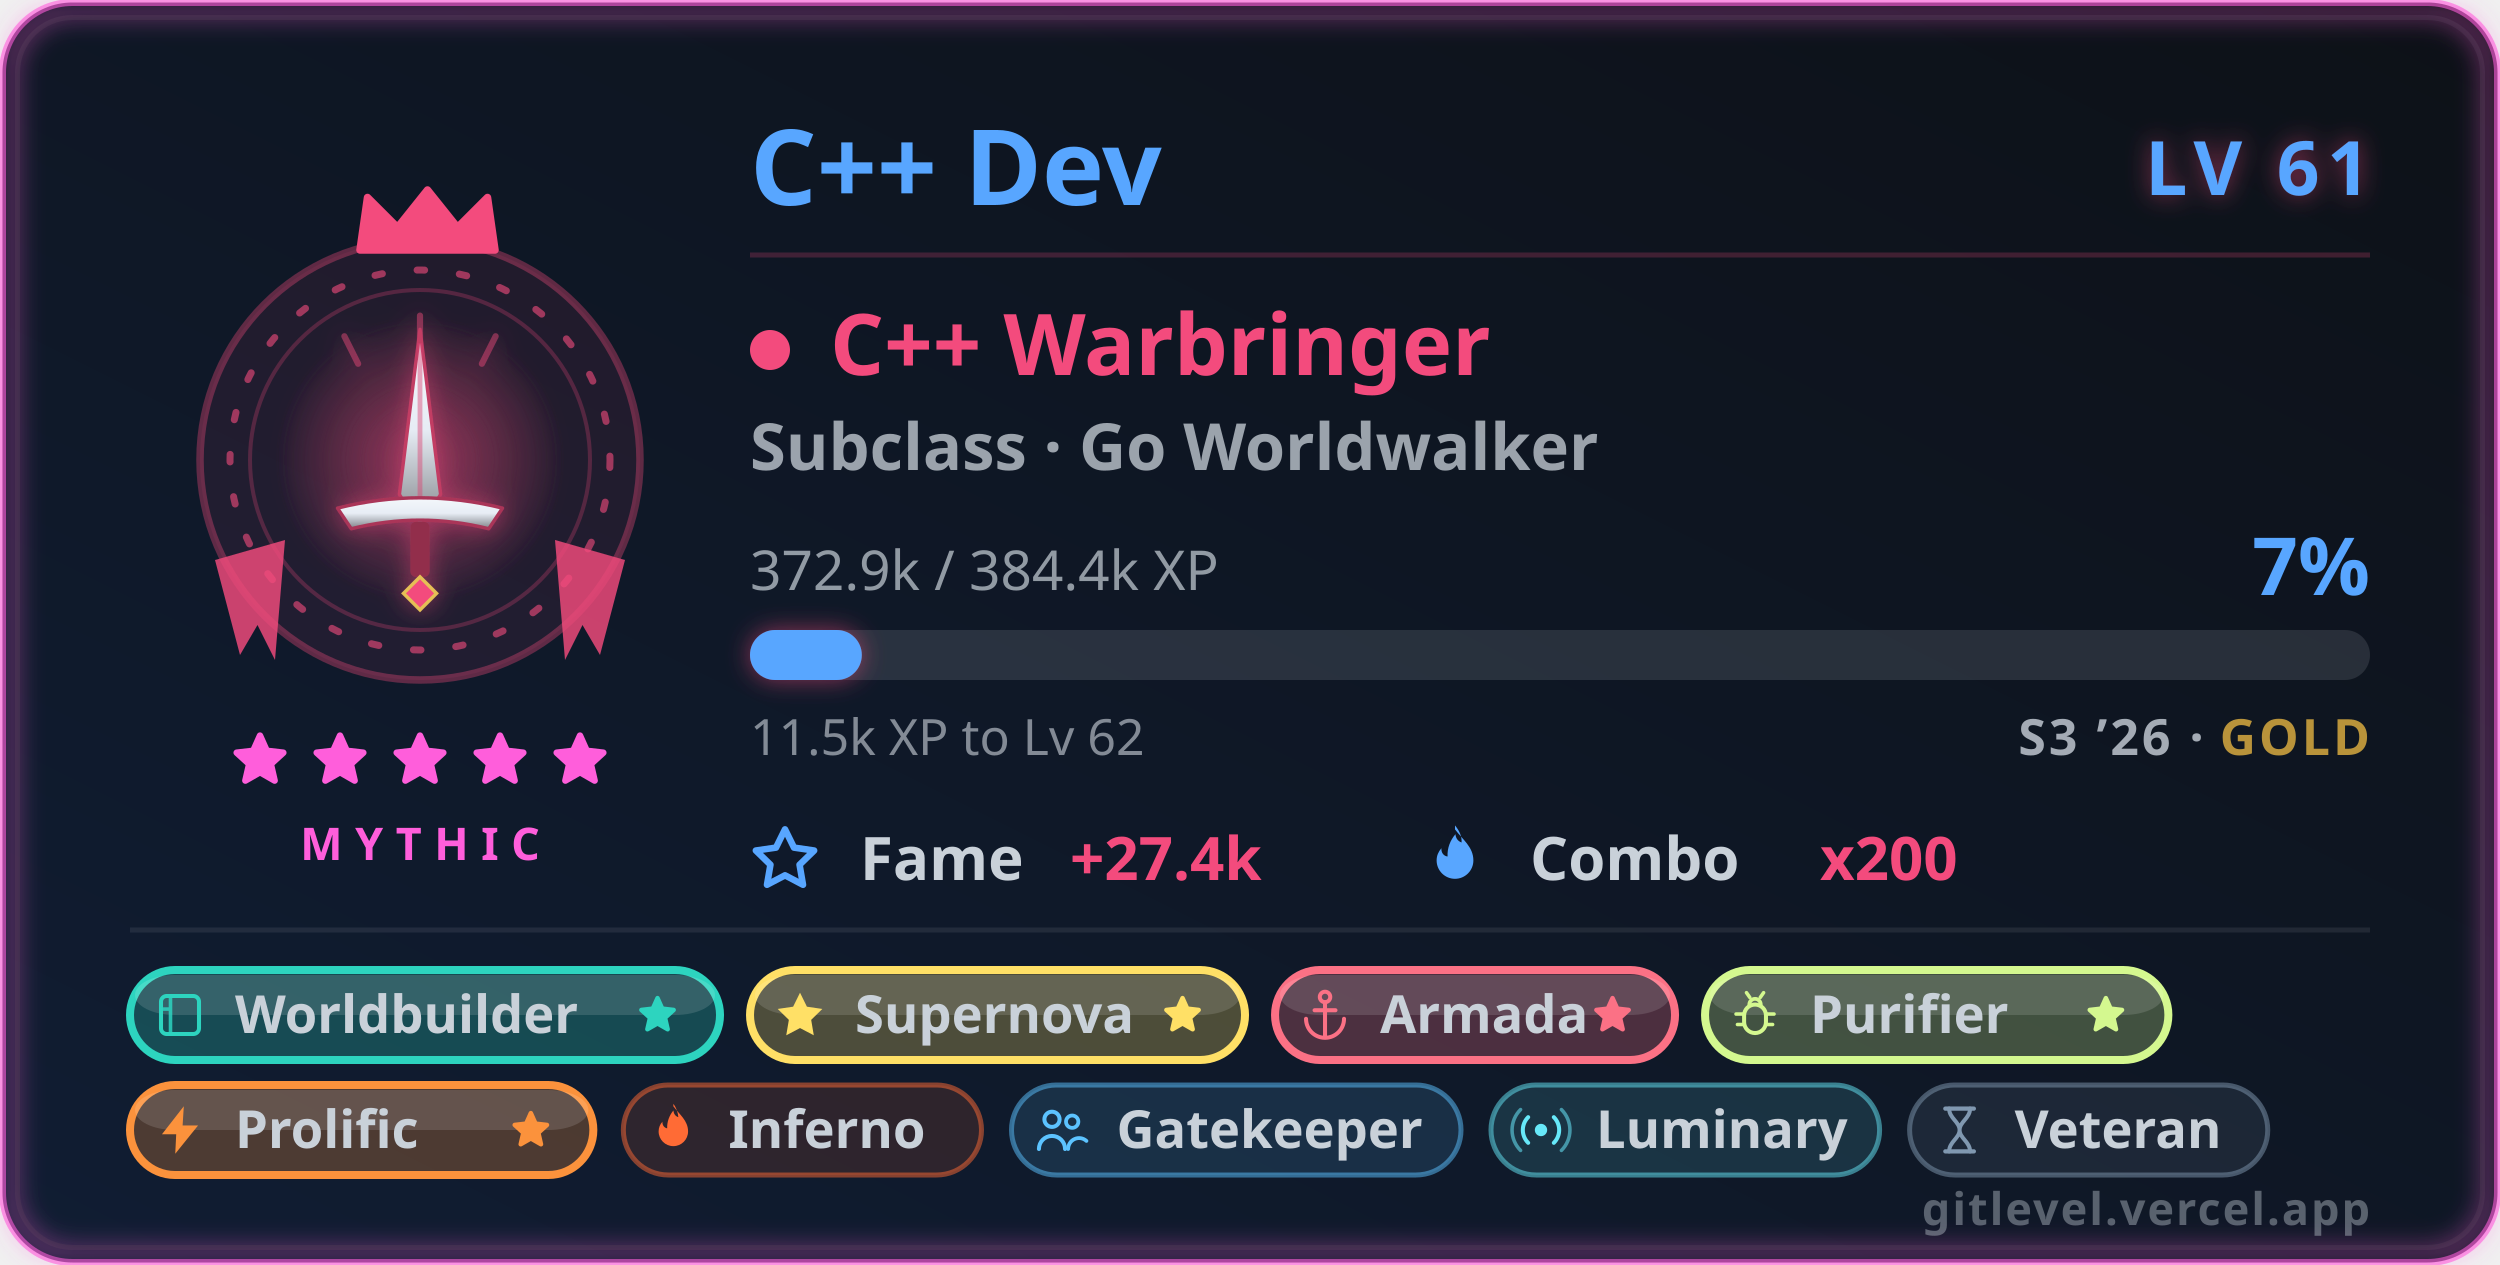
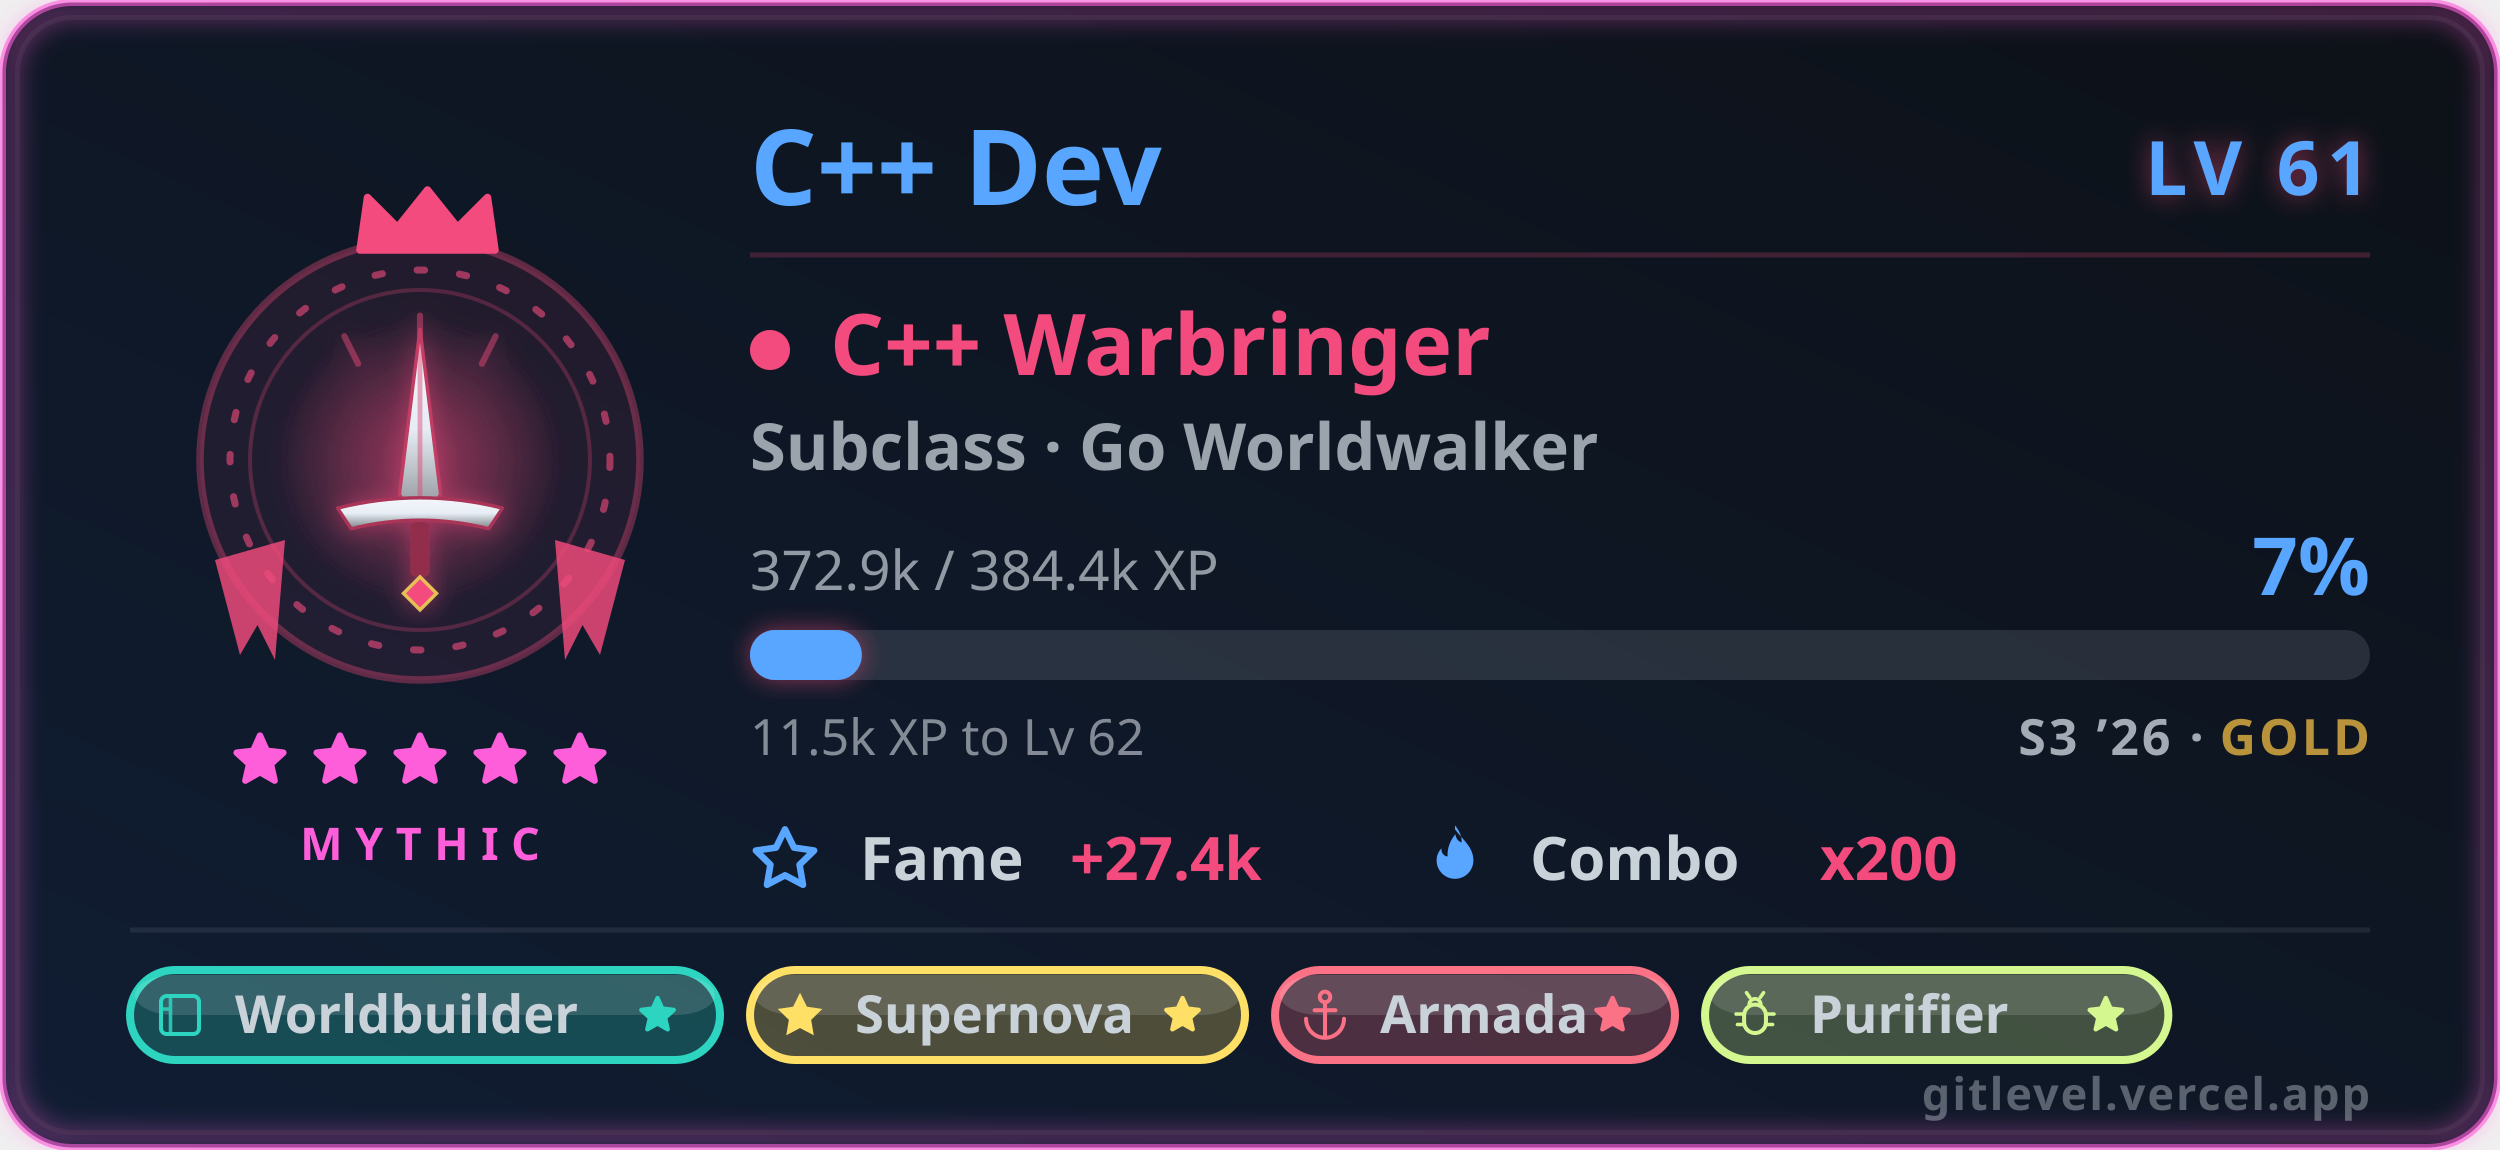
- <svg xmlns="http://www.w3.org/2000/svg" width="500" height="253" viewBox="0 0 500 253" role="img" aria-labelledby="card-title-a11y card-desc-a11y">
+ <svg xmlns="http://www.w3.org/2000/svg" width="500" height="230" viewBox="0 0 500 230" role="img" aria-labelledby="card-title-a11y card-desc-a11y">
  <style>
text { font-family: 'Segoe UI', Ubuntu, 'Helvetica Neue', sans-serif; }
.title { font-size: 18px; font-weight: 600; fill: #58a6ff; }
.title-icon { fill: #58a6ff; }
.icon { fill: #58a6ff; }


.gl-name { font-size: 21px; font-weight: 700; fill: #58a6ff; }
.gl-lvl { font-size: 15px; font-weight: 800; letter-spacing: 1.5px; fill: #58a6ff; }
.gl-class { font-size: 17px; font-weight: 700; fill: #f34b7d; }
.gl-sub { font-size: 13px; font-weight: 600; fill: #c9d1d9; opacity: 0.75; }
.gl-meta { font-size: 11px; fill: #c9d1d9; opacity: 0.7; }
.gl-pct { font-size: 16px; font-weight: 800; fill: #58a6ff; }
.gl-chip-label { font-size: 12px; font-weight: 600; fill: #c9d1d9; }
.gl-chip-value { font-size: 12px; font-weight: 800; fill: #f34b7d; }
.gl-hint { font-size: 10px; fill: #c9d1d9; opacity: 0.62; }
.gl-badge-label { font-size: 10.5px; font-weight: 600; }
.gl-rarity { font-size: 9px; font-weight: 700; letter-spacing: 2.5px; fill: #ff5edb; }
.gl-brand { font-size: 9px; font-weight: 600; letter-spacing: 0.4px; fill: #c9d1d9; opacity: 0.4; }
.gl-season { font-size: 10px; font-weight: 600; letter-spacing: 0.6px; fill: #c9d1d9; opacity: 0.8; }

</style>
  <defs>
    <linearGradient id="card-bg" x1="0" y1="0" x2="1" y2="1" gradientTransform="rotate(90, 0.5, 0.5)">
      <stop offset="0.0%" stop-color="#0d1117" />
      <stop offset="100.0%" stop-color="#101d33" />
    </linearGradient>
    <filter id="card-glow" x="-50%" y="-50%" width="200%" height="200%">
      <feGaussianBlur in="SourceGraphic" stdDeviation="3" result="blur" />
      <feFlood flood-color="#58a6ff" flood-opacity="0.55" result="tint" />
      <feComposite in="tint" in2="blur" operator="in" result="softGlow" />
      <feMerge>
        <feMergeNode in="softGlow" />
        <feMergeNode in="SourceGraphic" />
      </feMerge>
    </filter>
    <filter id="gl-glow" x="-60%" y="-60%" width="220%" height="220%">
      <feGaussianBlur in="SourceGraphic" stdDeviation="2.4" result="b" />
      <feFlood flood-color="#f34b7d" flood-opacity="0.55" result="t" />
      <feComposite in="t" in2="b" operator="in" result="g" />
      <feMerge>
        <feMergeNode in="g" />
        <feMergeNode in="SourceGraphic" />
      </feMerge>
    </filter>
    <filter id="gl-rarity" x="-20%" y="-20%" width="140%" height="140%">
      <feGaussianBlur stdDeviation="2.4" />
    </filter>
  </defs>
-   <rect x="0.5" y="0.5" width="499" height="252" rx="14" fill="url(#card-bg)" stroke="#ff5edb" stroke-width="1.4" stroke-opacity="0.6" />
-   <rect x="3.5" y="3.5" width="493" height="246" rx="11" fill="none" stroke="#30363d" stroke-opacity="0.4" />
-   <rect x="2" y="2" width="496" height="249" rx="13" fill="none" stroke="#ff5edb" stroke-width="3.5" stroke-opacity="0.4" filter="url(#gl-rarity)" />
+   <rect x="0.5" y="0.5" width="499" height="229" rx="14" fill="url(#card-bg)" stroke="#ff5edb" stroke-width="1.4" stroke-opacity="0.6" />
+   <rect x="3.5" y="3.5" width="493" height="223" rx="11" fill="none" stroke="#30363d" stroke-opacity="0.4" />
+   <rect x="2" y="2" width="496" height="226" rx="13" fill="none" stroke="#ff5edb" stroke-width="3.5" stroke-opacity="0.4" filter="url(#gl-rarity)" />
  <g class="fade">
    <g class="">
      <g class="flourish">
        <g transform="translate(84,0)">
          <g transform="translate(0,92)" fill="#f34b7d" opacity="0.82">
            <path d="M27 16 L41 20 L36 39 L32.5 33 L29 40 Z" />
          </g>
        </g>
        <g transform="translate(84,0) scale(-1,1)">
          <g transform="translate(0,92)" fill="#f34b7d" opacity="0.82">
            <path d="M27 16 L41 20 L36 39 L32.5 33 L29 40 Z" />
          </g>
        </g>
      </g>
      <circle cx="84" cy="92" r="44" fill="#f34b7d" fill-opacity="0.08" stroke="#f34b7d" stroke-opacity="0.35" stroke-width="1.5" />
      <g class="">
        <circle cx="84" cy="92" r="38" fill="none" stroke="#f34b7d" stroke-opacity="0.6" stroke-width="1.4" stroke-dasharray="1.5 7" stroke-linecap="round" />
        <circle cx="84" cy="92" r="34" fill="none" stroke="#f34b7d" stroke-opacity="0.25" stroke-width="0.8" />
      </g>
      <g class="" filter="url(#gl-glow)">
        <svg class="" x="51" y="59" width="66" height="66" viewBox="0 0 48 48" aria-hidden="true">
          <defs>
            <radialGradient id="cpHalo" cx="0.5" cy="0.5" r="0.5">
              <stop offset="0" stop-color="#f34b7d" stop-opacity="0.42" />
              <stop offset="1" stop-color="#f34b7d" stop-opacity="0" />
            </radialGradient>
            <linearGradient id="cpBlade" x1="0" y1="0" x2="0" y2="1">
              <stop offset="0" stop-color="#f4f7fb" />
              <stop offset="0.5" stop-color="#e7edf5" />
              <stop offset="1" stop-color="#7f8287" />
            </linearGradient>
          </defs>
          <circle cx="24" cy="24" r="21" fill="url(#cpHalo)" />
          <g stroke="#f34b7d" stroke-width="0.9" stroke-opacity="0.45" stroke-linecap="round">
            <path d="M24 3 V8 M13 6 L15 10 M35 6 L33 10" />
          </g>
          <path d="M24 5 L27 29 L24 34 L21 29 Z" fill="url(#cpBlade)" stroke="#c23c64" stroke-width="0.5" stroke-linejoin="round" />
          <path d="M24 7 V31" stroke="#db4471" stroke-width="0.7" stroke-opacity="0.45" />
          <path d="M12 31 Q24 28 36 31 L34 34 Q24 31.5 14 34 Z" fill="url(#cpBlade)" stroke="#aa3558" stroke-width="0.5" stroke-linejoin="round" />
          <rect x="22.6" y="33" width="2.8" height="8" rx="0.8" fill="#922d4b" />
          <path d="M24 41 l2.4 2.4 l-2.4 2.4 l-2.4 -2.4 Z" fill="#f34b7d" stroke="#e6bf55" stroke-width="0.5" />
        </svg>
      </g>
      <g transform="translate(69, 36.5) scale(1.5)">
        <path d="M2 9 L3 2 L7 6 L11 1 L15 6 L19 2 L20 9 Z" fill="#f34b7d" stroke="#f34b7d" stroke-width="1" stroke-linejoin="round" />
      </g>
    </g>
    <g>
      <g class="" transform="translate(45.5, 145.5) scale(0.5416667)" fill="#ff5edb" stroke="#ff5edb" stroke-width="2.4" stroke-linejoin="round" stroke-linecap="round" opacity="1">
        <path d="M12 3 L14.5 8.6 L20.6 9.3 L16 13.5 L17.4 19.6 L12 16.5 L6.6 19.6 L8 13.5 L3.4 9.3 L9.5 8.6 Z" />
      </g>
      <g class="" transform="translate(61.5, 145.5) scale(0.5416667)" fill="#ff5edb" stroke="#ff5edb" stroke-width="2.4" stroke-linejoin="round" stroke-linecap="round" opacity="1">
        <path d="M12 3 L14.5 8.6 L20.6 9.3 L16 13.5 L17.4 19.6 L12 16.5 L6.6 19.6 L8 13.5 L3.4 9.3 L9.5 8.6 Z" />
      </g>
      <g class="" transform="translate(77.5, 145.5) scale(0.5416667)" fill="#ff5edb" stroke="#ff5edb" stroke-width="2.4" stroke-linejoin="round" stroke-linecap="round" opacity="1">
        <path d="M12 3 L14.5 8.6 L20.6 9.3 L16 13.5 L17.4 19.6 L12 16.5 L6.6 19.6 L8 13.5 L3.4 9.3 L9.5 8.6 Z" />
      </g>
      <g class="" transform="translate(93.5, 145.5) scale(0.5416667)" fill="#ff5edb" stroke="#ff5edb" stroke-width="2.4" stroke-linejoin="round" stroke-linecap="round" opacity="1">
        <path d="M12 3 L14.5 8.6 L20.6 9.3 L16 13.5 L17.4 19.6 L12 16.5 L6.6 19.6 L8 13.5 L3.4 9.3 L9.5 8.6 Z" />
      </g>
      <g class="" transform="translate(109.5, 145.5) scale(0.5416667)" fill="#ff5edb" stroke="#ff5edb" stroke-width="2.4" stroke-linejoin="round" stroke-linecap="round" opacity="1">
        <path d="M12 3 L14.5 8.6 L20.6 9.3 L16 13.5 L17.4 19.6 L12 16.5 L6.6 19.6 L8 13.5 L3.4 9.3 L9.5 8.6 Z" />
      </g>
    </g>
    <text class="gl-rarity" x="84" y="172" text-anchor="middle">MYTHIC</text>
  </g>
  <g class="fade" style="animation-delay:.15s">
    <text class="gl-name" x="150" y="41">C++ Dev</text>
    <text class="gl-lvl glow-pulse" x="474" y="39" text-anchor="end" filter="url(#gl-glow)">LV 61</text>
    <line x1="150" y1="51" x2="474" y2="51" stroke="#f34b7d" stroke-opacity="0.22" stroke-width="1" />
    <circle cx="154" cy="70" r="4" fill="#f34b7d" />
    <text class="gl-class" x="166" y="75">C++ Warbringer</text>
    <text class="gl-sub" x="150" y="94">Subclass · Go Worldwalker</text>
    <text class="gl-meta" x="150" y="118">372.9k / 384.4k XP</text>
    <text class="gl-pct " x="474" y="119" text-anchor="end">7%</text>
    <rect x="150" y="126" width="324" height="10" rx="5" fill="#c9d1d9" fill-opacity="0.14" />
    <rect class="xp-fill " x="150" y="126" width="22.364" height="10" rx="5" fill="#58a6ff" filter="url(#gl-glow)" />
    <text class="gl-hint" x="150" y="151">11.5k XP to Lv 62</text>
    <text class="gl-season" x="474" y="151" text-anchor="end">S3 ’26 · <tspan fill="#e3b341" font-weight="800">GOLD</tspan>
    </text>
    <g transform="translate(150, 176)">
      <svg class="icon" x="0" y="-11" width="14" height="14" viewBox="0 0 16 16" aria-hidden="true">
        <path fill-rule="evenodd" d="M8 .25a.75.75 0 0 1 .673.418l1.882 3.815 4.21.612a.75.75 0 0 1 .416 1.279l-3.046 2.97.719 4.192a.75.75 0 0 1-1.088.791L8 12.347l-3.766 1.98a.75.75 0 0 1-1.088-.79l.72-4.194L.818 6.374a.75.75 0 0 1 .416-1.28l4.21-.611L7.327.668A.75.75 0 0 1 8 .25zm0 2.445L6.615 5.5a.75.75 0 0 1-.564.41l-3.097.45 2.24 2.184a.75.75 0 0 1 .216.664l-.528 3.084 2.769-1.456a.75.75 0 0 1 .698 0l2.77 1.456-.53-3.084a.75.75 0 0 1 .216-.664l2.24-2.183-3.096-.45a.75.75 0 0 1-.564-.41L8 2.694v.001z" />
      </svg>
      <text class="gl-chip-label" x="22" y="0">Fame</text>
      <text class="gl-chip-value" x="64" y="0">+27.4k</text>
    </g>
    <g transform="translate(284, 176)">
      <svg class="icon" x="0" y="-11" width="14" height="14" viewBox="0 0 16 16" aria-hidden="true">
        <path fill-rule="evenodd" d="M8 1c1.7 2.3 4.2 4 4.2 7.1a4.2 4.2 0 0 1-8.4 0c0-1.1.4-2 1.1-2.8-.1 1 .5 1.8 1.4 1.9-.1-1.9.6-3.7 1.8-5.1.1 1 .6 1.6 1.4 1.9.1-1.4-.5-2.7-1.5-3.9z" />
      </svg>
      <text class="gl-chip-label" x="22" y="0">Combo</text>
      <text class="gl-chip-value" x="80" y="0">x200</text>
    </g>
  </g>
  <g class="fade" style="animation-delay:.2s">
    <line x1="26" y1="186" x2="474" y2="186" stroke="#c9d1d9" stroke-opacity="0.1" stroke-width="1" />
    <g>
      <rect x="26" y="194" width="118.003" height="18" rx="9" fill="#2dd4bf" fill-opacity="0.26" stroke="#2dd4bf" stroke-opacity="1" stroke-width="1.6" />
      <rect x="27" y="195" width="116.003" height="8" rx="8" fill="#ffffff" fill-opacity="0.13" />
      <g transform="translate(30.3, 197.3) scale(0.475)">
        <rect x="4" y="4" width="16" height="16" rx="2.4" fill="none" stroke="#2dd4bf" stroke-width="1.7" />
        <path d="M8 4v16 M4 9.5h4" fill="none" stroke="#2dd4bf" stroke-width="1.5" opacity="0.85" />
      </g>
      <text class="gl-badge-label" x="47" y="206.6" fill="#c9d1d9" font-weight="800">Worldbuilder</text>
      <g class="" transform="translate(127.0032, 198.5) scale(0.375)" fill="#2dd4bf" stroke="#2dd4bf" stroke-width="2.4" stroke-linejoin="round" stroke-linecap="round" opacity="1">
        <path d="M12 3 L14.5 8.6 L20.6 9.3 L16 13.5 L17.4 19.6 L12 16.5 L6.6 19.6 L8 13.5 L3.4 9.3 L9.5 8.6 Z" />
      </g>
    </g>
    <g>
      <rect x="150.003" y="194" width="99.002" height="18" rx="9" fill="#ffe066" fill-opacity="0.26" stroke="#ffe066" stroke-opacity="1" stroke-width="1.6" />
      <rect x="151.003" y="195" width="97.002" height="8" rx="8" fill="#ffffff" fill-opacity="0.13" />
      <g transform="translate(154.3032, 197.3) scale(0.475)">
        <path d="M12 2.6 14.9 8.5 21.4 9.45 16.7 14.05 17.8 20.55 12 17.5 6.2 20.55 7.3 14.05 2.6 9.45 9.1 8.5Z" fill="#ffe066" />
      </g>
      <text class="gl-badge-label" x="171.003" y="206.6" fill="#c9d1d9" font-weight="800">Supernova</text>
      <g class="" transform="translate(232.0056, 198.5) scale(0.375)" fill="#ffe066" stroke="#ffe066" stroke-width="2.4" stroke-linejoin="round" stroke-linecap="round" opacity="1">
        <path d="M12 3 L14.5 8.6 L20.6 9.3 L16 13.5 L17.4 19.6 L12 16.5 L6.6 19.6 L8 13.5 L3.4 9.3 L9.5 8.6 Z" />
      </g>
    </g>
    <g>
      <rect x="255.006" y="194" width="80.002" height="18" rx="9" fill="#fb7185" fill-opacity="0.26" stroke="#fb7185" stroke-opacity="1" stroke-width="1.6" />
      <rect x="256.006" y="195" width="78.002" height="8" rx="8" fill="#ffffff" fill-opacity="0.13" />
      <g transform="translate(259.3056, 197.3) scale(0.475)">
        <circle cx="12" cy="4.4" r="2.2" fill="none" stroke="#fb7185" stroke-width="1.7" />
        <path d="M12 6.6V21M7.6 10h8.8" fill="none" stroke="#fb7185" stroke-width="1.7" stroke-linejoin="round" stroke-linecap="round" />
        <path d="M4 13.6a8 8 0 0 0 16 0" fill="none" stroke="#fb7185" stroke-width="1.7" stroke-linejoin="round" stroke-linecap="round" />
      </g>
      <text class="gl-badge-label" x="276.006" y="206.6" fill="#c9d1d9" font-weight="800">Armada</text>
      <g class="" transform="translate(318.0072, 198.5) scale(0.375)" fill="#fb7185" stroke="#fb7185" stroke-width="2.4" stroke-linejoin="round" stroke-linecap="round" opacity="1">
        <path d="M12 3 L14.5 8.6 L20.6 9.3 L16 13.5 L17.4 19.6 L12 16.5 L6.6 19.6 L8 13.5 L3.4 9.3 L9.5 8.6 Z" />
      </g>
    </g>
    <g>
      <rect x="341.007" y="194" width="92.669" height="18" rx="9" fill="#d4f88f" fill-opacity="0.26" stroke="#d4f88f" stroke-opacity="1" stroke-width="1.6" />
      <rect x="342.007" y="195" width="90.669" height="8" rx="8" fill="#ffffff" fill-opacity="0.13" />
      <g transform="translate(345.3072, 197.3) scale(0.475)">
        <rect x="7.4" y="7.6" width="9.2" height="12" rx="4.6" fill="none" stroke="#d4f88f" stroke-width="1.7" />
        <path d="M9.6 7.6a2.4 2.4 0 0 1 4.8 0" fill="none" stroke="#d4f88f" stroke-width="1.6" stroke-linejoin="round" stroke-linecap="round" />
        <path d="M7.4 11.6H4M16.6 11.6H20M7.4 16H4.6M16.6 16H19.4M9.8 4.6 8.4 2.6M14.2 4.6 15.6 2.6" fill="none" stroke="#d4f88f" stroke-width="1.5" stroke-linejoin="round" stroke-linecap="round" />
      </g>
      <text class="gl-badge-label" x="362.007" y="206.6" fill="#c9d1d9" font-weight="800">Purifier</text>
      <g class="" transform="translate(416.676, 198.5) scale(0.375)" fill="#d4f88f" stroke="#d4f88f" stroke-width="2.4" stroke-linejoin="round" stroke-linecap="round" opacity="1">
        <path d="M12 3 L14.5 8.6 L20.6 9.3 L16 13.5 L17.4 19.6 L12 16.5 L6.6 19.6 L8 13.5 L3.4 9.3 L9.5 8.6 Z" />
      </g>
    </g>
-     <g>
-       <rect x="26" y="217" width="92.669" height="18" rx="9" fill="#fb923c" fill-opacity="0.26" stroke="#fb923c" stroke-opacity="1" stroke-width="1.6" />
-       <rect x="27" y="218" width="90.669" height="8" rx="8" fill="#ffffff" fill-opacity="0.13" />
-       <g transform="translate(30.3, 220.3) scale(0.475)">
-         <path d="M13.6 2 4.4 13.8h6L10 22l9.6-11.9h-6.5Z" fill="#fb923c" />
-       </g>
-       <text class="gl-badge-label" x="47" y="229.6" fill="#c9d1d9" font-weight="800">Prolific</text>
-       <g class="" transform="translate(101.6688, 221.5) scale(0.375)" fill="#fb923c" stroke="#fb923c" stroke-width="2.4" stroke-linejoin="round" stroke-linecap="round" opacity="1">
-         <path d="M12 3 L14.5 8.6 L20.6 9.3 L16 13.5 L17.4 19.6 L12 16.5 L6.6 19.6 L8 13.5 L3.4 9.3 L9.5 8.6 Z" />
-       </g>
-     </g>
-     <g>
-       <rect x="124.669" y="217" width="71.63" height="18" rx="9" fill="#ff6b35" fill-opacity="0.13" stroke="#ff6b35" stroke-opacity="0.5" stroke-width="1" />
-       <g transform="translate(128.9688, 220.3) scale(0.475)">
-         <path d="M12 2c2.5 3.4 6.2 6 6.2 10.6a6.2 6.2 0 0 1-12.4 0c0-1.6.6-3 1.6-4.1-.1 1.5.8 2.6 2 2.8-.1-2.8.9-5.4 2.6-7.5.2 1.5.9 2.4 2.1 2.8-.2-2-.8-4-2.1-5.6Z" fill="#ff6b35" />
-       </g>
-       <text class="gl-badge-label" x="145.669" y="229.6" fill="#c9d1d9">Inferno</text>
-     </g>
-     <g>
-       <rect x="202.299" y="217" width="89.9" height="18" rx="9" fill="#5cc3ff" fill-opacity="0.13" stroke="#5cc3ff" stroke-opacity="0.5" stroke-width="1" />
-       <g transform="translate(206.5988, 220.3) scale(0.475)">
-         <circle cx="8" cy="7.5" r="3.2" fill="none" stroke="#5cc3ff" stroke-width="1.7" />
-         <path d="M2.5 20a5.5 5.5 0 0 1 11 0" fill="none" stroke="#5cc3ff" stroke-width="1.7" stroke-linecap="round" />
-         <circle cx="16.5" cy="8.5" r="2.6" fill="none" stroke="#5cc3ff" stroke-width="1.6" />
-         <path d="M14.8 20a4.6 4.6 0 0 1 7.7-3.4" fill="none" stroke="#5cc3ff" stroke-width="1.6" stroke-linecap="round" />
-       </g>
-       <text class="gl-badge-label" x="223.299" y="229.6" fill="#c9d1d9">Gatekeeper</text>
-     </g>
-     <g>
-       <rect x="298.199" y="217" width="77.72" height="18" rx="9" fill="#67e8f9" fill-opacity="0.13" stroke="#67e8f9" stroke-opacity="0.5" stroke-width="1" />
-       <g transform="translate(302.4988, 220.3) scale(0.475)">
-         <circle cx="12" cy="12" r="2.6" fill="#67e8f9" />
-         <path d="M6.6 6.6a7.6 7.6 0 0 0 0 10.8M17.4 6.6a7.6 7.6 0 0 1 0 10.8" fill="none" stroke="#67e8f9" stroke-width="1.7" stroke-linejoin="round" stroke-linecap="round" />
-         <path d="M3.4 3.4a12.1 12.1 0 0 0 0 17.2M20.6 3.4a12.1 12.1 0 0 1 0 17.2" fill="none" stroke="#67e8f9" stroke-width="1.5" stroke-linejoin="round" stroke-linecap="round" opacity="0.55" />
-       </g>
-       <text class="gl-badge-label" x="319.199" y="229.6" fill="#c9d1d9">Luminary</text>
-     </g>
-     <g>
-       <rect x="381.919" y="217" width="71.63" height="18" rx="9" fill="#8098b0" fill-opacity="0.13" stroke="#8098b0" stroke-opacity="0.5" stroke-width="1" />
-       <g transform="translate(386.2188, 220.3) scale(0.475)">
-         <path d="M6 3h12M6 21h12" fill="none" stroke="#8098b0" stroke-width="1.8" stroke-linejoin="round" stroke-linecap="round" />
-         <path d="M7.6 3c0 4 4.4 5.6 4.4 9s-4.4 5-4.4 9M16.4 3c0 4-4.4 5.6-4.4 9s4.4 5 4.4 9" fill="none" stroke="#8098b0" stroke-width="1.7" stroke-linejoin="round" stroke-linecap="round" />
-       </g>
-       <text class="gl-badge-label" x="402.919" y="229.6" fill="#c9d1d9">Veteran</text>
-     </g>
  </g>
-   <text class="gl-brand" x="474" y="245" text-anchor="end">gitlevel.vercel.app</text>
+   <text class="gl-brand" x="474" y="222" text-anchor="end">gitlevel.vercel.app</text>
</svg>
